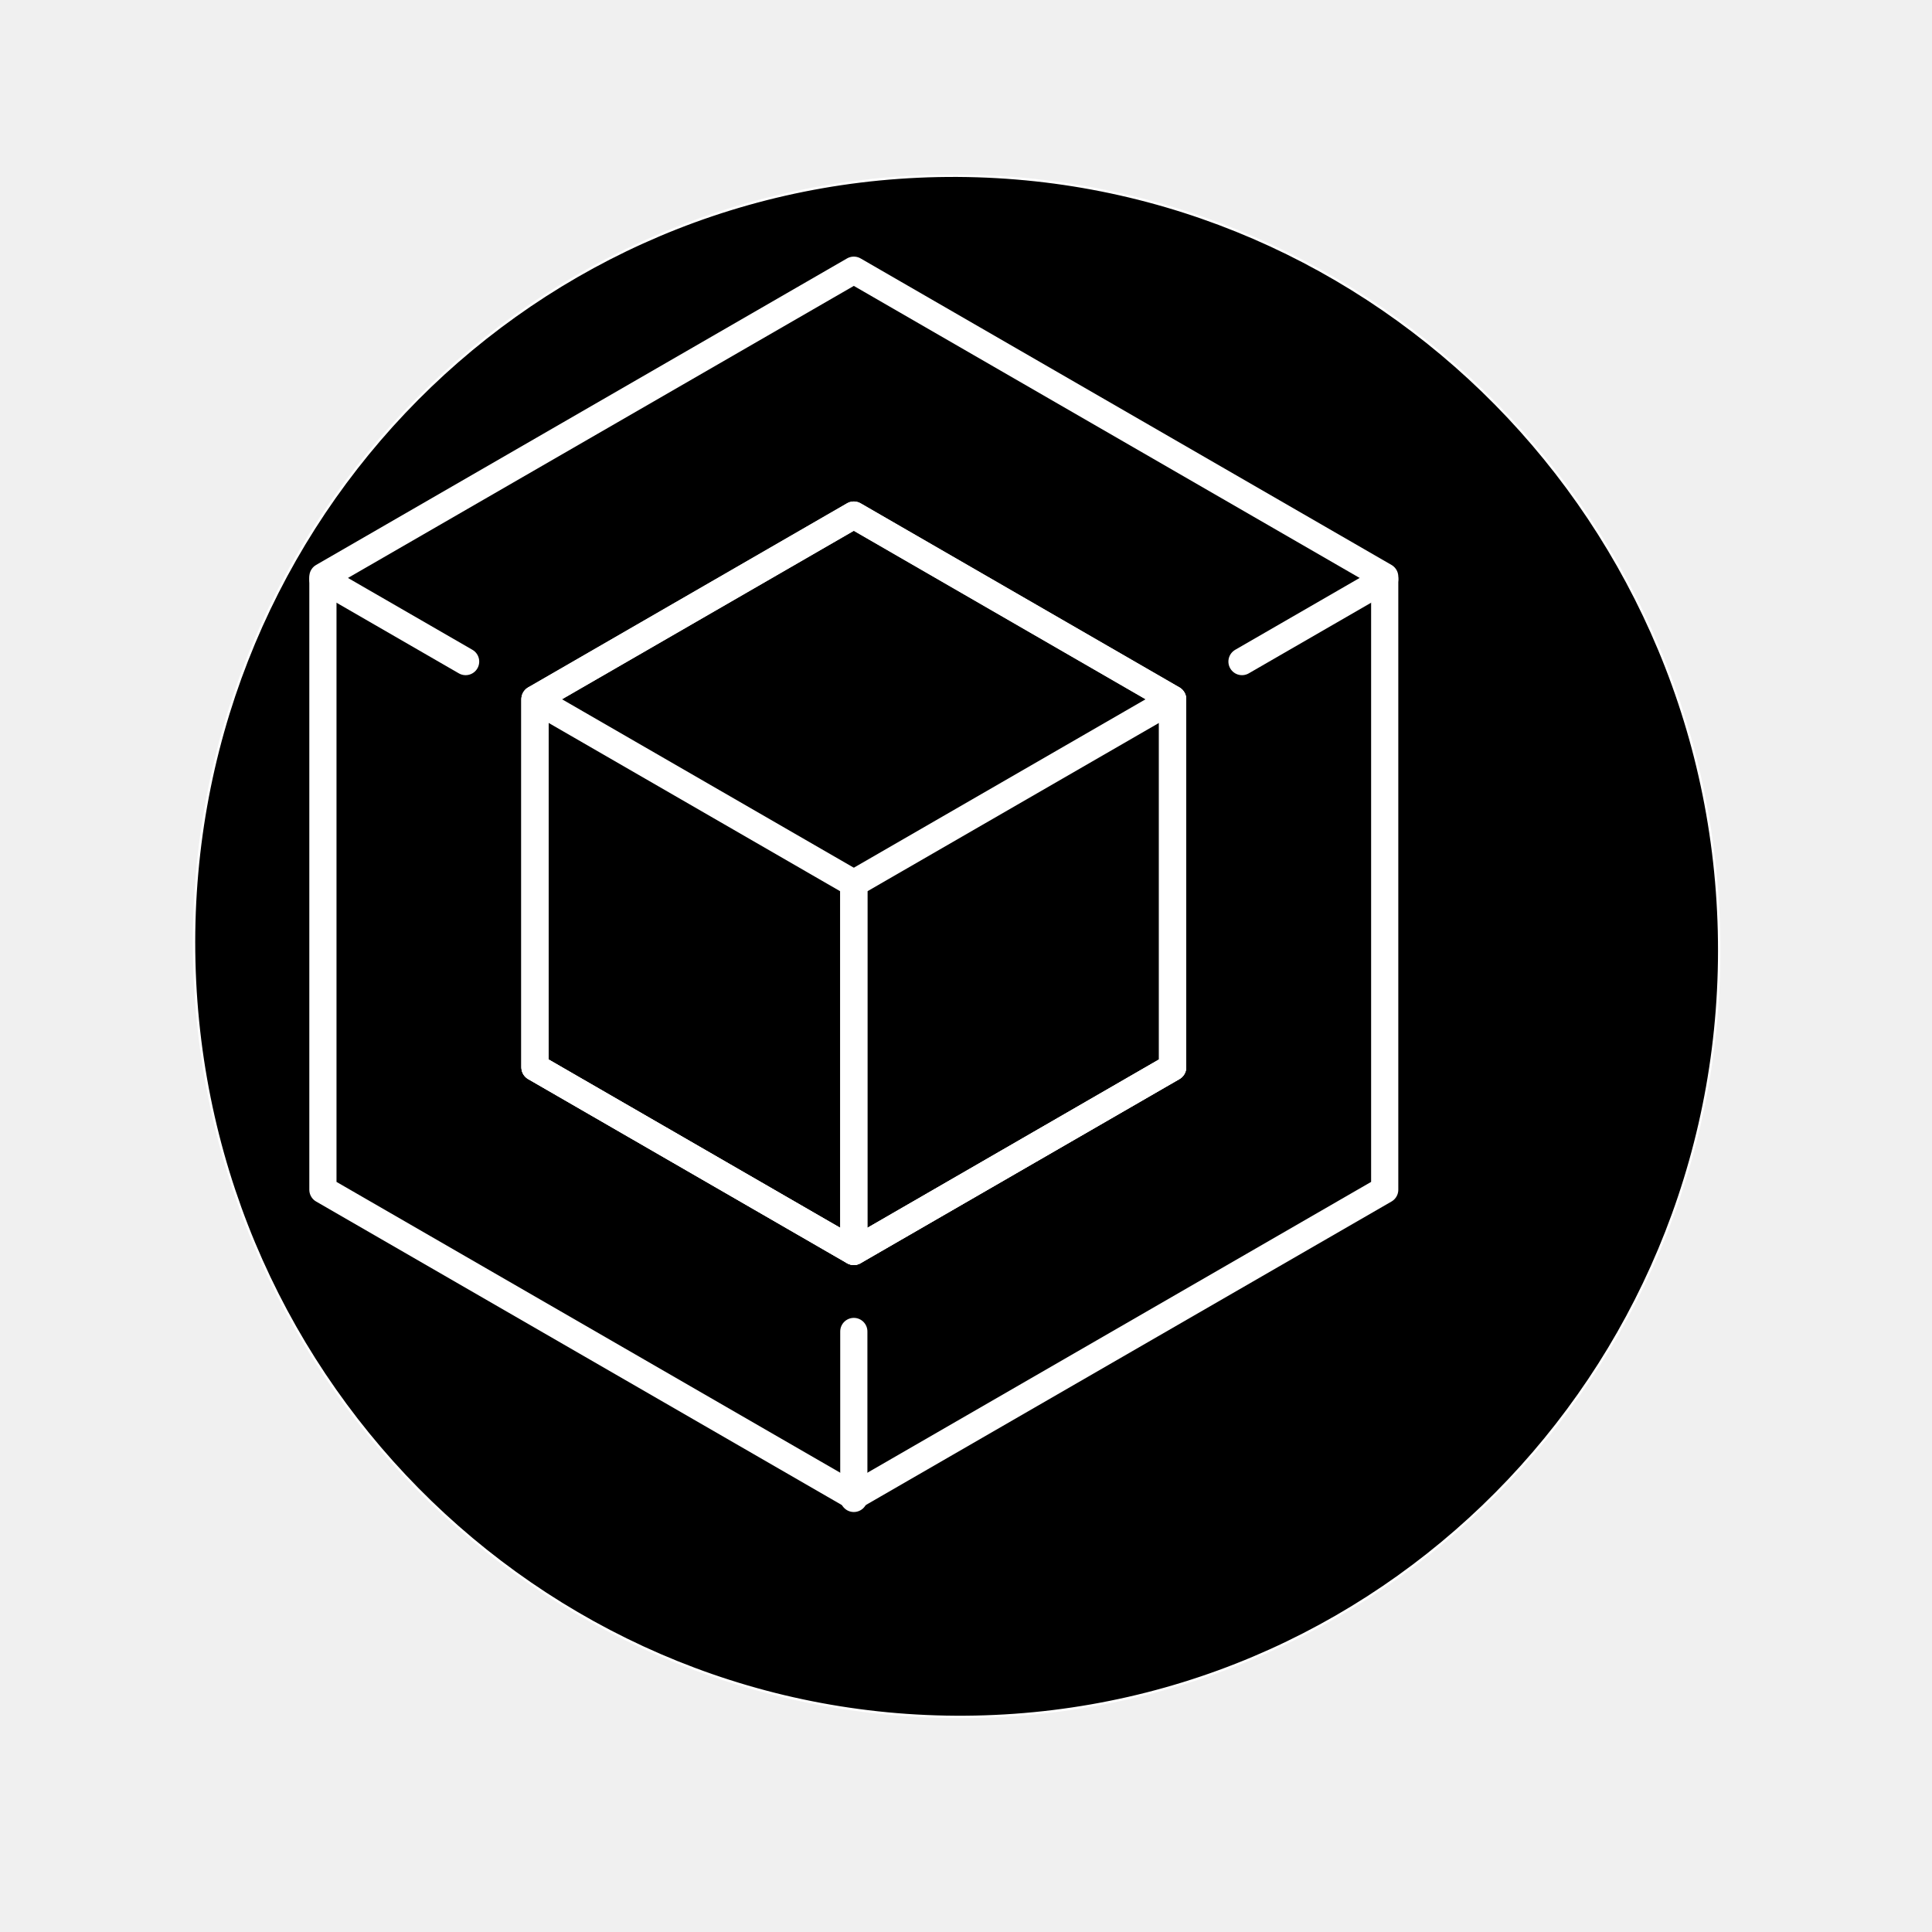
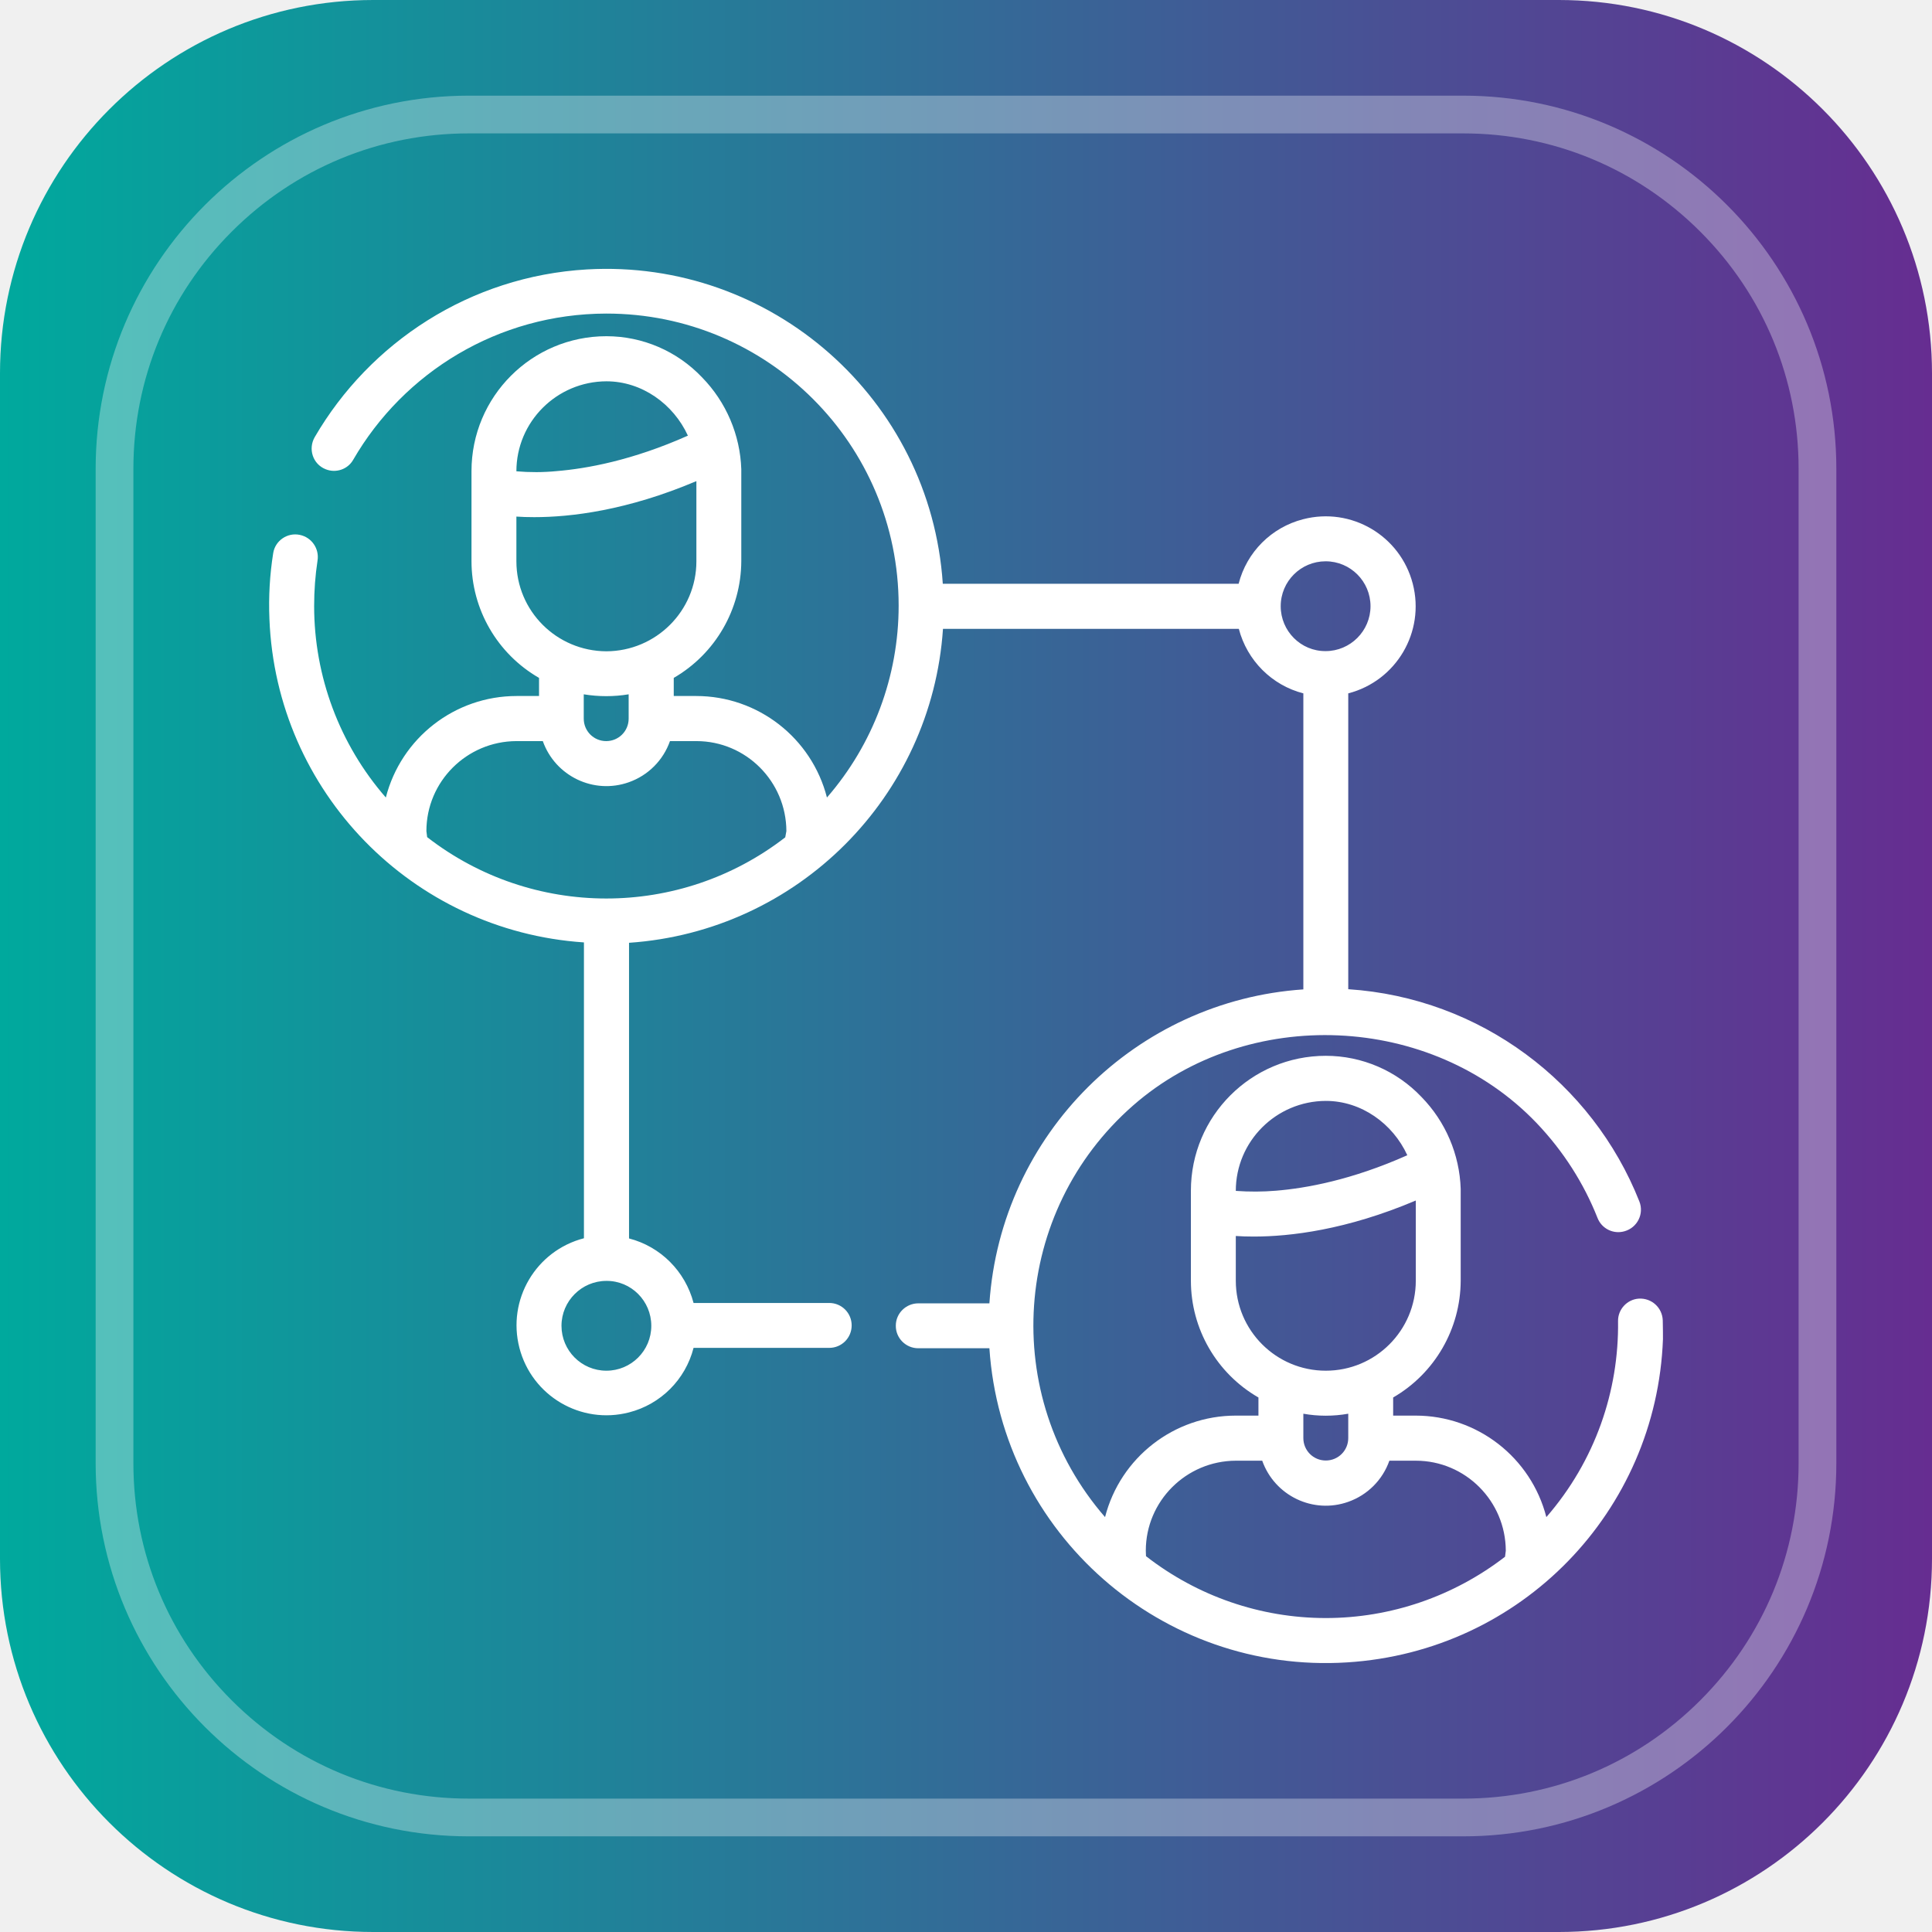
- <svg xmlns="http://www.w3.org/2000/svg" width="1024" height="1024" viewBox="0 0 270.933 270.933" version="1.1" id="svg1016">
-   <defs id="defs1010" />
-   <g id="layer1" transform="translate(0,-26.06665)">
-     <g id="layer7" />
-     <g id="layer2">
-       <g id="g52" transform="translate(626.654,756.0662)">
-         <g id="g28">
-           <ellipse style="fill:#000000;fill-opacity:1;stroke:#ffffff;stroke-width:0.333;stroke-opacity:1" id="path6418" cx="-477.976" cy="-607.006" rx="106.929" ry="108.072" transform="matrix(0.9998009,-0.01995534,0.02408885,0.9997098,0,0)" />
-         </g>
-         <g transform="matrix(1.270839,0,0,-1.270839,-1194.243,-408.3869)" id="g1204">
-           <path id="path306" style="fill:none;fill-opacity:1;fill-rule:nonzero;stroke:#ffffff;stroke-opacity:1" d="m 599.425,121.785 v 67.647 l -58.583,33.823 -58.584,-33.823 v -67.647 l 58.584,-33.823 z" />
-           <g id="g1149" style="fill:none;fill-opacity:1;stroke:#ffffff;stroke-opacity:1">
-             <path d="m 599.425,121.785 v 67.647 l -58.583,33.823 -58.584,-33.823 v -67.647 l 58.584,-33.823 z" style="fill:none;fill-opacity:1;stroke:#ffffff;stroke-width:3;stroke-linecap:round;stroke-linejoin:round;stroke-miterlimit:10;stroke-dasharray:none;stroke-opacity:1" id="path308" />
-           </g>
-           <path id="path314" style="fill:none;fill-opacity:1;fill-rule:nonzero;stroke:#ffffff;stroke-opacity:1" d="m 498.006,180.068 -15.748,9.092" />
-           <path id="path316" style="fill:none;fill-opacity:1;stroke:#ffffff;stroke-width:3;stroke-linecap:round;stroke-linejoin:round;stroke-miterlimit:10;stroke-dasharray:none;stroke-opacity:1" d="m 498.006,180.068 -15.748,9.092" />
-           <path id="path310" style="fill:none;fill-opacity:1;fill-rule:nonzero;stroke:#ffffff;stroke-opacity:1" d="m 576.023,135.296 v 40.625 l -35.181,20.312 -35.183,-20.312 v -40.625 l 35.183,-20.313 z" />
-           <path id="path312" style="fill:none;fill-opacity:1;stroke:#ffffff;stroke-width:3;stroke-linecap:round;stroke-linejoin:round;stroke-miterlimit:10;stroke-dasharray:none;stroke-opacity:1" d="m 576.023,135.296 v 40.625 l -35.181,20.312 -35.183,-20.312 v -40.625 l 35.183,-20.313 z" />
-           <path id="path318" style="fill:none;fill-opacity:1;fill-rule:nonzero;stroke:#ffffff;stroke-opacity:1" d="m 576.023,135.296 v 40.625 l -35.181,20.312 -35.183,-20.312 v -40.625 l 35.183,-20.313 z" />
-           <path id="path320" style="fill:none;fill-opacity:1;stroke:#ffffff;stroke-width:3;stroke-linecap:round;stroke-linejoin:round;stroke-miterlimit:10;stroke-dasharray:none;stroke-opacity:1" d="m 576.023,135.296 v 40.625 l -35.181,20.312 -35.183,-20.312 v -40.625 l 35.183,-20.313 z" />
-           <path id="path322" style="fill:none;fill-opacity:1;fill-rule:nonzero;stroke:#ffffff;stroke-opacity:1" d="m 505.659,175.9 v -40.604 l 35.183,-20.313 v 40.605 z" />
-           <path id="path324" style="fill:none;fill-opacity:1;stroke:#ffffff;stroke-width:3;stroke-linecap:round;stroke-linejoin:round;stroke-miterlimit:10;stroke-dasharray:none;stroke-opacity:1" d="m 505.659,175.9 v -40.604 l 35.183,-20.313 v 40.605 z" />
-           <path id="path326" style="fill:none;fill-opacity:1;fill-rule:nonzero;stroke:#ffffff;stroke-opacity:1" d="m 540.842,114.983 v 40.605 l 35.181,20.312 v -40.604 z" />
-           <path id="path328" style="fill:none;fill-opacity:1;stroke:#ffffff;stroke-width:3;stroke-linecap:round;stroke-linejoin:round;stroke-miterlimit:10;stroke-dasharray:none;stroke-opacity:1" d="m 540.842,114.983 v 40.605 l 35.181,20.312 v -40.604 z" />
-           <path id="path330" style="fill:none;fill-opacity:1;fill-rule:nonzero;stroke:#ffffff;stroke-opacity:1" d="m 599.425,189.16 -15.748,-9.092" />
-           <path id="path332" style="fill:none;fill-opacity:1;stroke:#ffffff;stroke-width:3;stroke-linecap:round;stroke-linejoin:round;stroke-miterlimit:10;stroke-dasharray:none;stroke-opacity:1" d="m 599.425,189.16 -15.748,-9.092" />
-           <path id="path334" style="fill:none;fill-opacity:1;fill-rule:nonzero;stroke:#ffffff;stroke-opacity:1" d="M 540.842,106.146 V 87.724" />
-           <path id="path336" style="fill:none;fill-opacity:1;stroke:#ffffff;stroke-width:3;stroke-linecap:round;stroke-linejoin:round;stroke-miterlimit:10;stroke-dasharray:none;stroke-opacity:1" d="M 540.842,106.146 V 87.724" />
-         </g>
-       </g>
-     </g>
+ <svg xmlns="http://www.w3.org/2000/svg" version="1.1" id="Capa_1" x="0px" y="0px" viewBox="0 0 1024 1024" style="enable-background:new 0 0 1024 1024;" xml:space="preserve">
+   <style type="text/css">
+ 	.st0{fill:url(#SVGID_1_);}
+ 	.st1{opacity:0.32;}
+ 	.st2{fill:#FFFFFF;}
+ </style>
+   <linearGradient id="SVGID_1_" gradientUnits="userSpaceOnUse" x1="0" y1="511.998" x2="1024" y2="511.998">
+     <stop offset="0" style="stop-color:#00A99D" />
+     <stop offset="1" style="stop-color:#662D91" />
+   </linearGradient>
+   <path class="st0" d="M826.2,0H197.8C88.6,0,0,88.6,0,197.8v628.4C0,935.4,88.6,1024,197.8,1024h628.4  c109.2,0,197.8-88.6,197.8-197.8V197.8C1024,88.6,935.4,0,826.2,0z" />
+   <g class="st1">
+     <path class="st2" d="M775.5,70.7c47.5,0,92.1,18.5,125.7,52.1s52.1,78.2,52.1,125.7v527c0,47.5-18.5,92.1-52.1,125.7   c-33.6,33.6-78.2,52.1-125.7,52.1h-527c-47.5,0-92.1-18.5-125.7-52.1C89.2,867.6,70.7,823,70.7,775.5v-527   c0-47.5,18.5-92.1,52.1-125.7S201,70.7,248.5,70.7H775.5 M775.5,50.7h-527c-109.2,0-197.8,88.6-197.8,197.8v527   c0,109.2,88.6,197.8,197.8,197.8h527c109.2,0,197.8-88.6,197.8-197.8v-527C973.3,139.3,884.7,50.7,775.5,50.7L775.5,50.7z" />
  </g>
+   <path class="st2" d="M881.3,699.9c-0.2-6.8-5.9-12-12.7-11.6h0c-6.2,0.4-11.1,5.7-11,11.9c0.5,37-12.1,74.1-38,103.9  c-8.1-31.6-36.6-53.8-69.3-53.8h-11.9v-9.6c22.1-12.8,35.7-36.4,35.8-61.9v-47.7c0-0.3,0-0.7,0-1c-0.6-18.2-8-35.6-20.8-48.7  c-13.2-13.9-31.5-21.8-50.7-21.8c-39.5,0-71.5,32-71.5,71.5v47.7c0,25.5,13.6,49.1,35.8,61.9v9.6H655c-32.7,0-61.2,22.2-69.3,53.8  c-56-64.5-49.3-162,14.9-218.2c60.7-53.1,158-49,213.8,9.3c14.3,15,25.1,32.1,32.3,50.3c2.2,5.7,8.4,8.8,14.3,7.1h0  c6.8-1.9,10.5-9.2,7.9-15.8c-24.9-62.9-84.3-107.9-154.3-112.5V406.5c0-0.2,0-0.3,0-0.5c0-0.1,0-0.2,0-0.2v-38.3  c25.5-6.6,40.8-32.6,34.2-58.1c-6.6-25.5-32.6-40.8-58.1-34.2c-16.8,4.3-29.9,17.4-34.2,34.2H499.7  c-6.5-97.9-90.8-172.2-188.6-166.6c-62,3.6-115.1,38.7-144.3,88.9c-3.6,6.3-1,14.3,5.8,17h0c5.4,2.2,11.7,0.1,14.6-5  c26.8-46.3,76.8-77.4,134.1-77.5c85.6-0.1,155,69.2,155,154.8c0,37.4-13.5,73.5-38,101.7c-8.1-31.6-36.6-53.8-69.3-53.8h-11.9v-9.6  c22.1-12.8,35.7-36.4,35.8-61.9v-47.7c0-0.3,0-0.7,0-1c-0.6-18.2-8-35.6-20.8-48.7c-13.2-13.9-31.5-21.8-50.7-21.8  c-39.5,0-71.5,32-71.5,71.5v47.7c0,25.5,13.6,49.1,35.8,61.9v9.6h-11.9c-32.7,0-61.2,22.2-69.3,53.8c-24.5-28.1-38-64.2-38-101.5  c0-8.2,0.6-16.2,1.8-24.1c1-6.3-3.1-12.3-9.4-13.6c-6.6-1.4-13.1,3.1-14.1,9.7c-1.8,11.3-2.5,23-2,34.9  c3.6,91.6,75.7,165.3,166.7,171.4v156.8c-25.5,6.6-40.8,32.6-34.2,58.1s32.6,40.8,58.1,34.2c16.8-4.3,29.9-17.4,34.2-34.2h71.9  c6.6,0,11.9-5.3,11.9-11.9v0c0-6.6-5.3-11.9-11.9-11.9h-71.9c-4.4-16.8-17.5-29.9-34.2-34.2V499.7c89.3-6.1,160.4-77.2,166.4-166.4  h156.8c4.4,16.8,17.5,29.9,34.2,34.2v29v9.3v118.6c-88.6,6-160.3,76.6-166.4,166.4h-37.7c-6.5,0-11.9,5.3-11.9,11.8v0  c-0.1,6.6,5.3,12,11.9,12h37.7c6.6,98.3,91.4,172.7,189.6,166.5c92.5-5.8,164-80.2,167.4-171.3C881.4,707.8,881.4,703.9,881.3,699.9  z M273.7,249.8c0-26.3,21.4-47.6,47.7-47.7c18.8,0,35.5,12,43.2,28.8c-29.6,13.2-53.8,17.5-69.6,18.8  C287.9,250.4,280.7,250.4,273.7,249.8L273.7,249.8z M273.7,297.5v-23.7c2.8,0.2,5.9,0.3,9.5,0.3c19.3,0,49.1-3.5,85.9-19.1v42.5  c0,26.3-21.4,47.6-47.7,47.7C295,345.1,273.7,323.8,273.7,297.5z M333.2,368v12.9c0,6.6-5.3,11.9-11.9,11.9  c-6.6,0-11.9-5.3-11.9-11.9V368C317.3,369.3,325.4,369.3,333.2,368z M345.2,702.7c0,13.2-10.7,23.8-23.8,23.8  c-13.2,0-23.8-10.7-23.8-23.8s10.7-23.8,23.8-23.8C334.5,678.8,345.2,689.5,345.2,702.7z M226.4,443.7l-0.4-3.2  c0-26.3,21.4-47.6,47.7-47.7h14c6.6,18.6,27,28.4,45.6,21.8c10.2-3.6,18.2-11.6,21.8-21.8h14c26.3,0,47.6,21.4,47.7,47.7l-0.6,3.3  C360.3,487.1,282.2,487,226.4,443.7z M678.8,321.3c0-13.2,10.7-23.8,23.8-23.8c13.2,0,23.8,10.7,23.8,23.8s-10.7,23.8-23.8,23.8  C689.5,345.2,678.8,334.5,678.8,321.3z M655,631.2c0-26.3,21.4-47.6,47.7-47.7c18.8,0,35.5,12,43.2,28.8  c-29.6,13.2-53.8,17.5-69.6,18.8C669.2,631.7,662.1,631.7,655,631.2L655,631.2z M655,678.8v-23.7c2.8,0.2,5.9,0.3,9.5,0.3  c19.3,0,49.1-3.5,85.9-19.1v42.5c0,26.3-21.3,47.7-47.7,47.7C676.4,726.5,655,705.2,655,678.8z M714.6,749.3v12.9  c0,6.6-5.3,11.9-11.9,11.9c-6.6,0-11.9-5.3-11.9-11.9v-12.9C698.6,750.7,706.7,750.7,714.6,749.3z M702.7,857.6  c-34.6,0-68.1-11.6-95.3-32.8l-0.1-2.9c0-26.3,21.4-47.6,47.7-47.7h14c6.6,18.6,27,28.4,45.6,21.8c10.2-3.6,18.2-11.6,21.8-21.8h14  c26.3,0,47.6,21.4,47.7,47.7l-0.4,3.2C770.5,846.1,737.1,857.6,702.7,857.6z" />
</svg>
